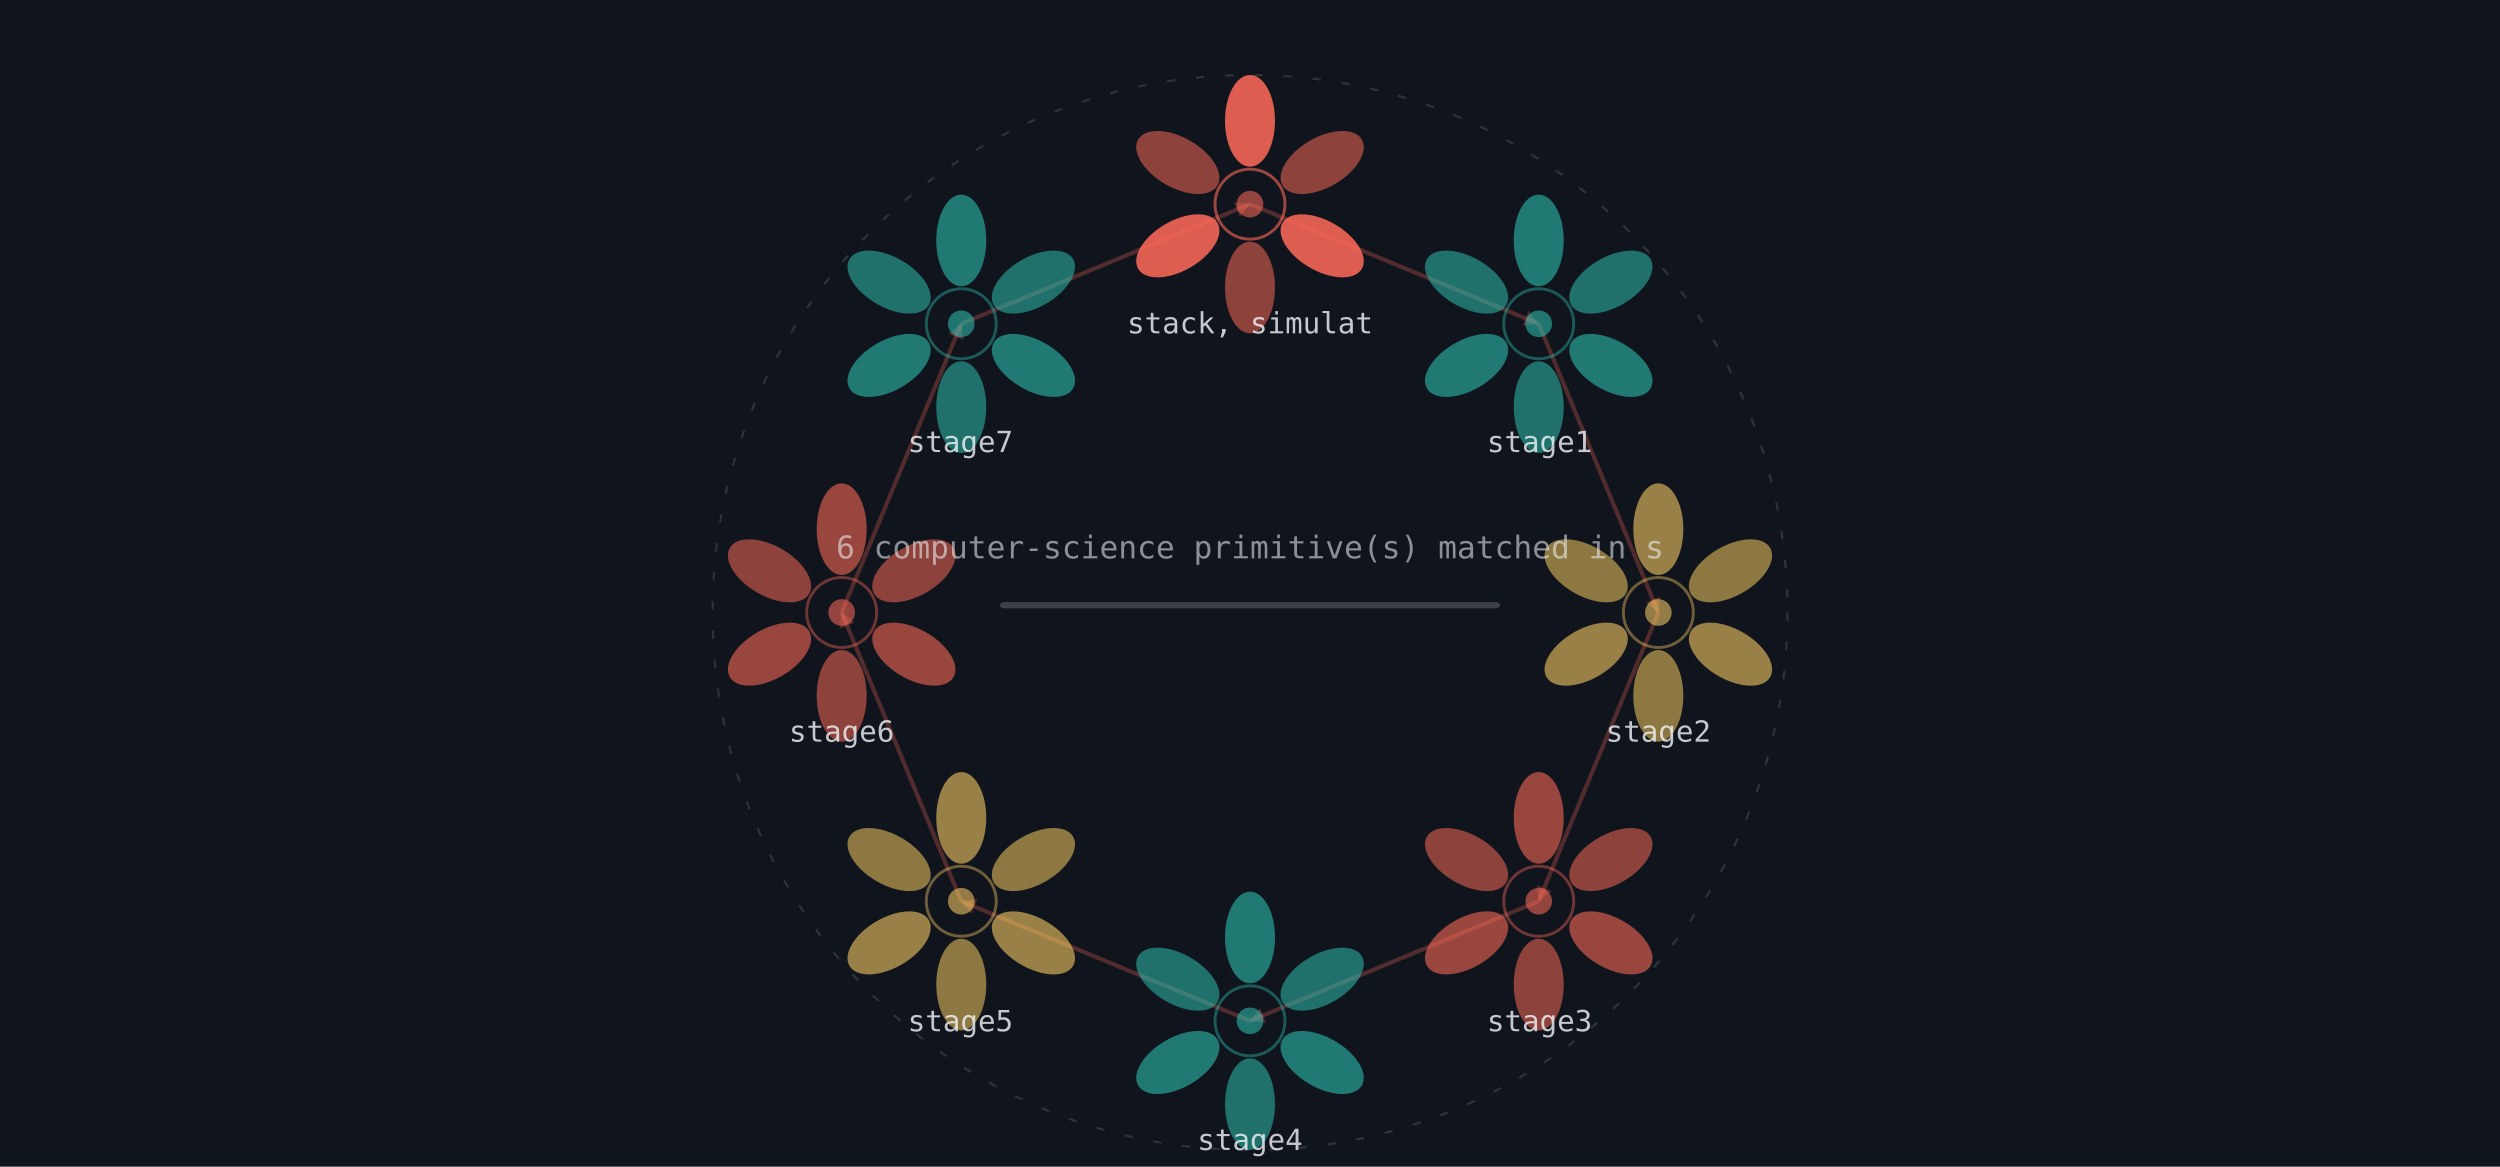
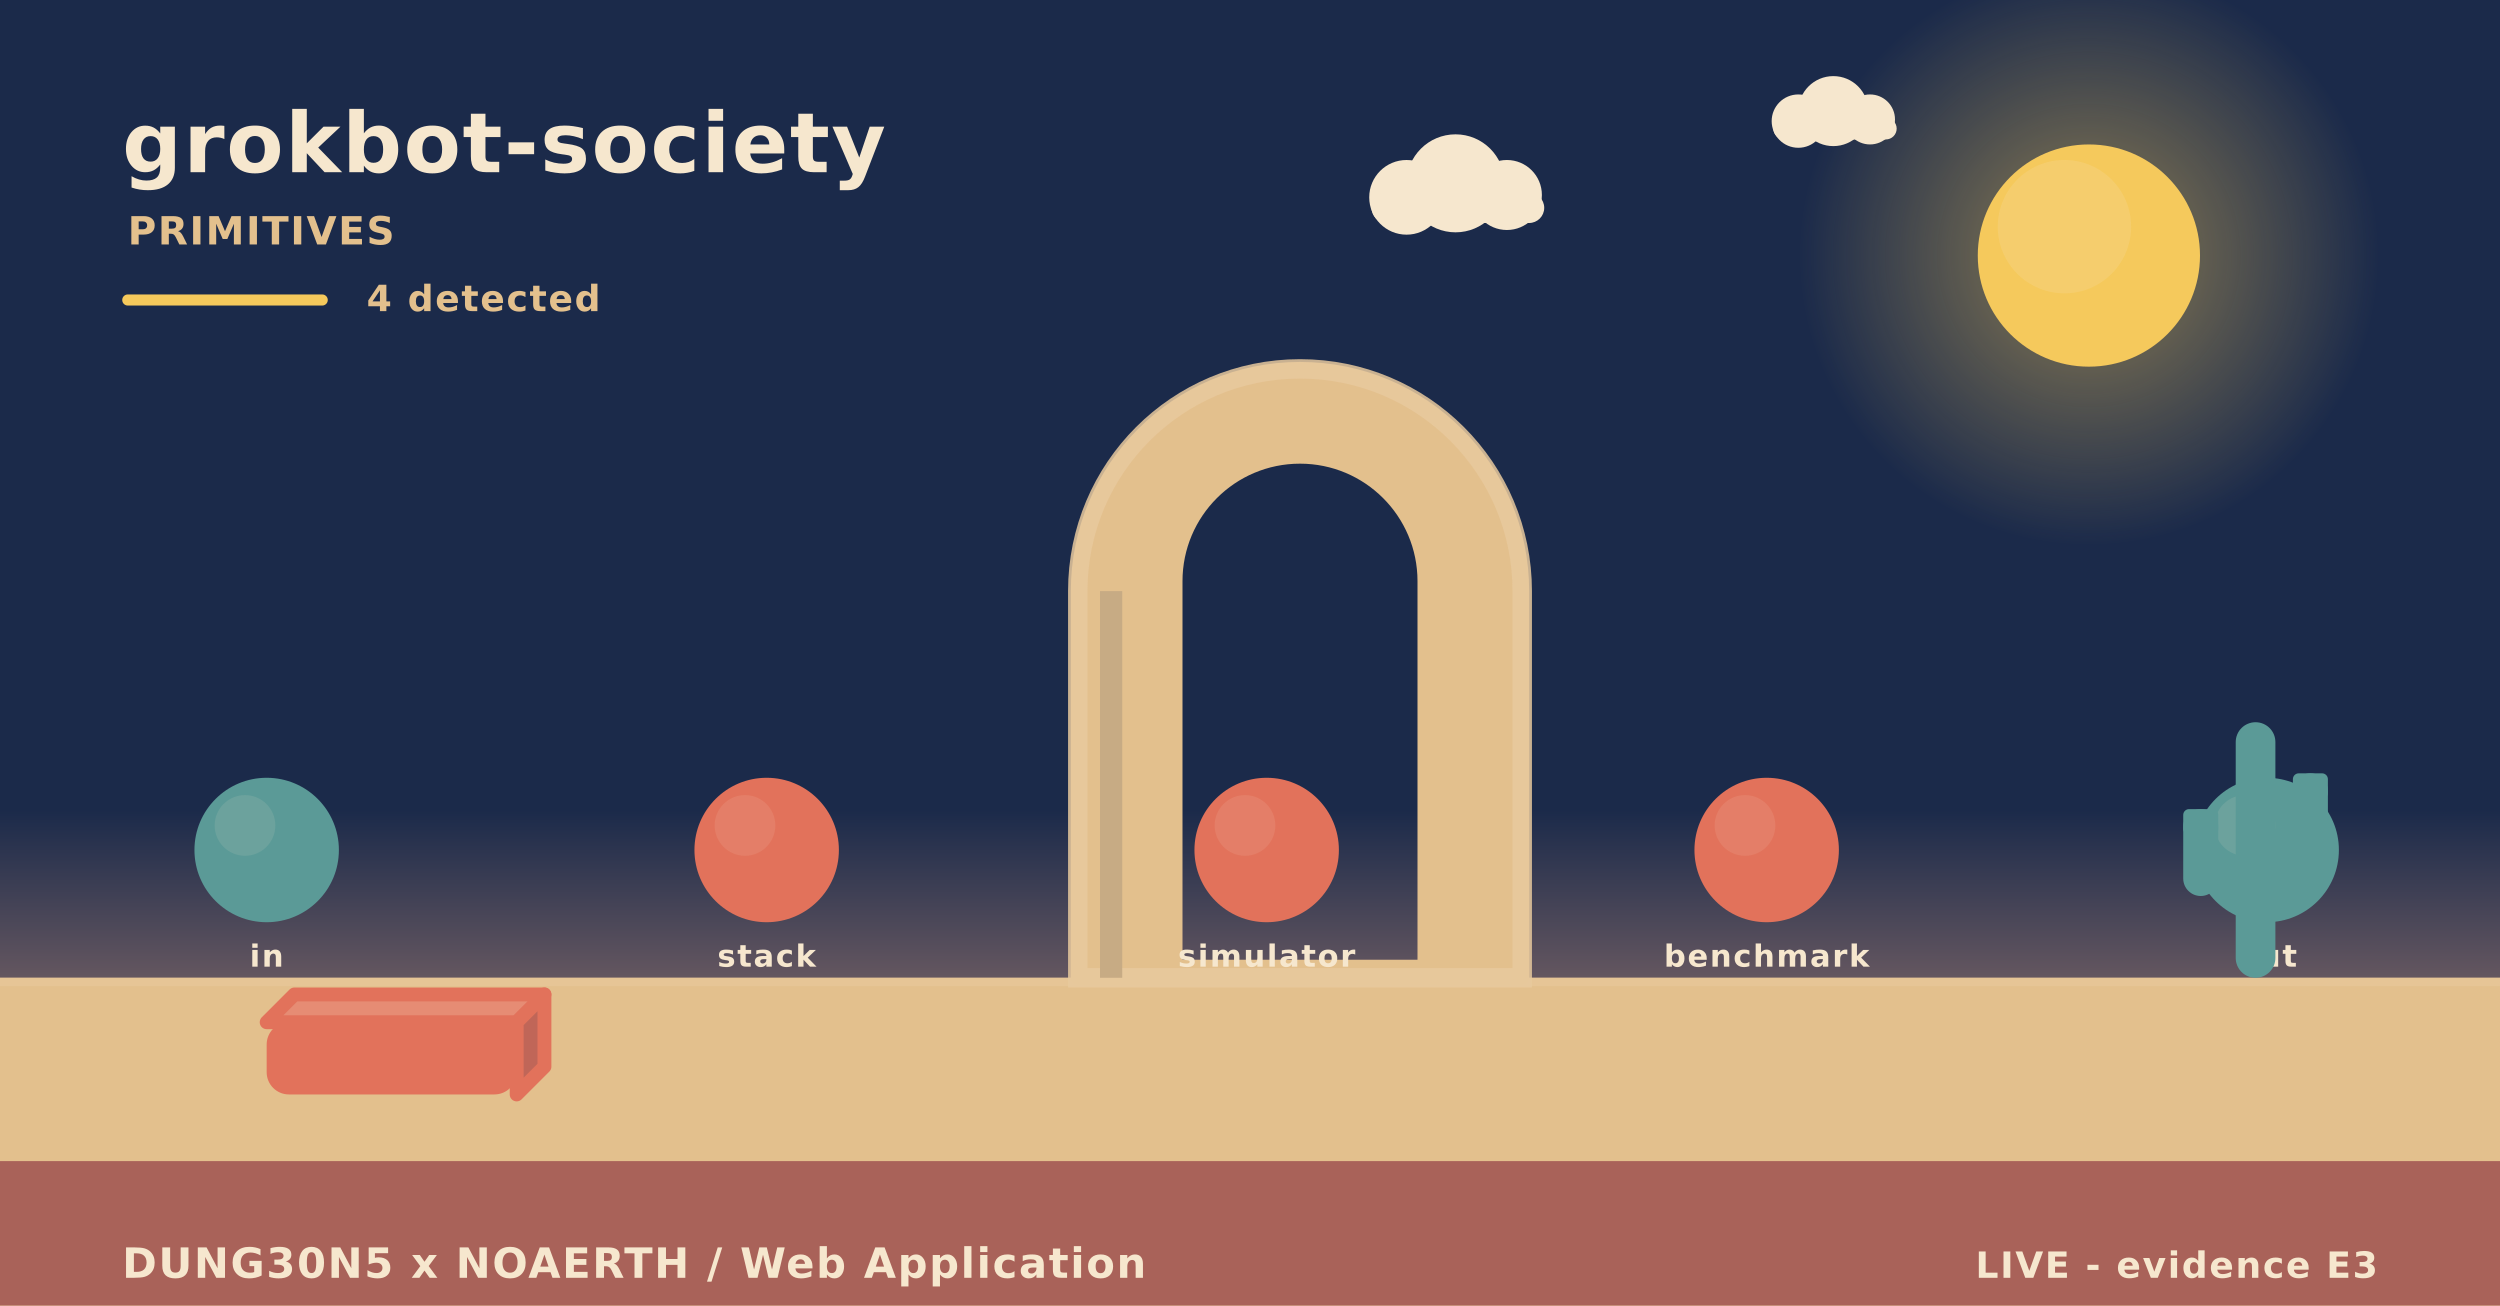
- <svg xmlns="http://www.w3.org/2000/svg" viewBox="0 0 1200 560" width="1200" height="560" role="img" aria-label="grokbot-society state machine">
-   <rect width="1200" height="560" fill="#10141c" />
-   <defs>
-     <linearGradient id="gs" x1="0" y1="0" x2="1" y2="1">
-       <stop offset="0%" stop-color="#ff6b5a" />
-       <stop offset="100%" stop-color="#2ec4b6" />
-     </linearGradient>
-   </defs>
-   <circle cx="600.00" cy="294.00" r="258.00" fill="none" stroke="rgba(242,245,249,0.140)" stroke-width="1.00" opacity="1.00" stroke-dasharray="4 10" />
-   <line x1="600.00" y1="98.00" x2="738.59" y2="155.41" stroke="rgba(255,107,90,0.500)" stroke-width="2.00" opacity="0.55" />
-   <polygon points="738.59,155.41 733.76,149.29 730.86,156.32" fill="rgba(255,107,90,0.500)" opacity="0.55" />
-   <line x1="738.59" y1="155.41" x2="796.00" y2="294.00" stroke="rgba(255,107,90,0.500)" stroke-width="2.00" opacity="0.55" />
-   <polygon points="796.00,294.00 796.91,286.26 789.89,289.17" fill="rgba(255,107,90,0.500)" opacity="0.55" />
-   <line x1="796.00" y1="294.00" x2="738.59" y2="432.59" stroke="rgba(255,107,90,0.500)" stroke-width="2.00" opacity="0.55" />
-   <polygon points="738.59,432.59 744.71,427.76 737.68,424.86" fill="rgba(255,107,90,0.500)" opacity="0.55" />
-   <line x1="738.59" y1="432.59" x2="600.00" y2="490.00" stroke="rgba(255,107,90,0.500)" stroke-width="2.00" opacity="0.55" />
-   <polygon points="600.00,490.00 607.74,490.91 604.83,483.89" fill="rgba(255,107,90,0.500)" opacity="0.55" />
-   <line x1="600.00" y1="490.00" x2="461.41" y2="432.59" stroke="rgba(255,107,90,0.500)" stroke-width="2.00" opacity="0.55" />
-   <polygon points="461.41,432.59 466.24,438.71 469.14,431.68" fill="rgba(255,107,90,0.500)" opacity="0.55" />
-   <line x1="461.41" y1="432.59" x2="404.00" y2="294.00" stroke="rgba(255,107,90,0.500)" stroke-width="2.00" opacity="0.55" />
-   <polygon points="404.00,294.00 403.09,301.74 410.11,298.83" fill="rgba(255,107,90,0.500)" opacity="0.55" />
-   <line x1="404.00" y1="294.00" x2="461.41" y2="155.41" stroke="rgba(255,107,90,0.500)" stroke-width="2.00" opacity="0.55" />
-   <polygon points="461.41,155.41 455.29,160.24 462.32,163.14" fill="rgba(255,107,90,0.500)" opacity="0.55" />
-   <line x1="461.41" y1="155.41" x2="600.00" y2="98.00" stroke="rgba(255,107,90,0.500)" stroke-width="2.00" opacity="0.55" />
-   <polygon points="600.00,98.00 592.26,97.09 595.17,104.11" fill="rgba(255,107,90,0.500)" opacity="0.55" />
-   <ellipse cx="600.00" cy="58.00" rx="12.00" ry="22.00" fill="rgba(255,107,90,0.900)" opacity="0.95" transform="rotate(0.0 600.00 58.00)" />
-   <ellipse cx="634.64" cy="78.00" rx="12.00" ry="22.00" fill="rgba(255,107,90,0.550)" opacity="0.95" transform="rotate(60.0 634.64 78.00)" />
-   <ellipse cx="634.64" cy="118.00" rx="12.00" ry="22.00" fill="rgba(255,107,90,0.900)" opacity="0.95" transform="rotate(120.0 634.64 118.00)" />
-   <ellipse cx="600.00" cy="138.00" rx="12.00" ry="22.00" fill="rgba(255,107,90,0.550)" opacity="0.95" transform="rotate(180.0 600.00 138.00)" />
-   <ellipse cx="565.36" cy="118.00" rx="12.00" ry="22.00" fill="rgba(255,107,90,0.900)" opacity="0.95" transform="rotate(240.0 565.36 118.00)" />
-   <ellipse cx="565.36" cy="78.00" rx="12.00" ry="22.00" fill="rgba(255,107,90,0.550)" opacity="0.95" transform="rotate(300.0 565.36 78.00)" />
-   <circle cx="600.00" cy="98.00" r="16.80" fill="none" stroke="rgba(255,107,90,0.900)" stroke-width="1.40" opacity="0.66" />
-   <circle cx="600.00" cy="98.00" r="6.40" fill="rgba(255,107,90,0.550)" opacity="1.00" />
-   <text x="600" y="160" font-family="ui-monospace,Menlo,monospace" font-size="14" fill="rgba(242,245,249,0.800)" text-anchor="middle">stack, simulat</text>
-   <ellipse cx="738.59" cy="115.41" rx="12.00" ry="22.00" fill="rgba(46,196,182,0.600)" opacity="0.95" transform="rotate(0.0 738.59 115.41)" />
-   <ellipse cx="773.23" cy="135.41" rx="12.00" ry="22.00" fill="rgba(46,196,182,0.550)" opacity="0.95" transform="rotate(60.0 773.23 135.41)" />
-   <ellipse cx="773.23" cy="175.41" rx="12.00" ry="22.00" fill="rgba(46,196,182,0.600)" opacity="0.95" transform="rotate(120.0 773.23 175.41)" />
-   <ellipse cx="738.59" cy="195.41" rx="12.00" ry="22.00" fill="rgba(46,196,182,0.550)" opacity="0.95" transform="rotate(180.0 738.59 195.41)" />
-   <ellipse cx="703.95" cy="175.41" rx="12.00" ry="22.00" fill="rgba(46,196,182,0.600)" opacity="0.95" transform="rotate(240.0 703.95 175.41)" />
-   <ellipse cx="703.95" cy="135.41" rx="12.00" ry="22.00" fill="rgba(46,196,182,0.550)" opacity="0.95" transform="rotate(300.0 703.95 135.41)" />
-   <circle cx="738.59" cy="155.41" r="16.80" fill="none" stroke="rgba(46,196,182,0.600)" stroke-width="1.40" opacity="0.66" />
-   <circle cx="738.59" cy="155.41" r="6.40" fill="rgba(46,196,182,0.550)" opacity="1.00" />
-   <text x="739" y="217" font-family="ui-monospace,Menlo,monospace" font-size="14" fill="rgba(242,245,249,0.800)" text-anchor="middle">stage1</text>
-   <ellipse cx="796.00" cy="254.00" rx="12.00" ry="22.00" fill="rgba(255,209,102,0.600)" opacity="0.95" transform="rotate(0.0 796.00 254.00)" />
-   <ellipse cx="830.64" cy="274.00" rx="12.00" ry="22.00" fill="rgba(255,209,102,0.550)" opacity="0.95" transform="rotate(60.0 830.64 274.00)" />
-   <ellipse cx="830.64" cy="314.00" rx="12.00" ry="22.00" fill="rgba(255,209,102,0.600)" opacity="0.95" transform="rotate(120.0 830.64 314.00)" />
-   <ellipse cx="796.00" cy="334.00" rx="12.00" ry="22.00" fill="rgba(255,209,102,0.550)" opacity="0.95" transform="rotate(180.0 796.00 334.00)" />
-   <ellipse cx="761.36" cy="314.00" rx="12.00" ry="22.00" fill="rgba(255,209,102,0.600)" opacity="0.95" transform="rotate(240.0 761.36 314.00)" />
-   <ellipse cx="761.36" cy="274.00" rx="12.00" ry="22.00" fill="rgba(255,209,102,0.550)" opacity="0.95" transform="rotate(300.0 761.36 274.00)" />
-   <circle cx="796.00" cy="294.00" r="16.80" fill="none" stroke="rgba(255,209,102,0.600)" stroke-width="1.40" opacity="0.66" />
-   <circle cx="796.00" cy="294.00" r="6.40" fill="rgba(255,209,102,0.550)" opacity="1.00" />
-   <text x="796" y="356" font-family="ui-monospace,Menlo,monospace" font-size="14" fill="rgba(242,245,249,0.800)" text-anchor="middle">stage2</text>
-   <ellipse cx="738.59" cy="392.59" rx="12.00" ry="22.00" fill="rgba(255,107,90,0.600)" opacity="0.95" transform="rotate(0.0 738.59 392.59)" />
-   <ellipse cx="773.23" cy="412.59" rx="12.00" ry="22.00" fill="rgba(255,107,90,0.550)" opacity="0.95" transform="rotate(60.0 773.23 412.59)" />
-   <ellipse cx="773.23" cy="452.59" rx="12.00" ry="22.00" fill="rgba(255,107,90,0.600)" opacity="0.95" transform="rotate(120.0 773.23 452.59)" />
-   <ellipse cx="738.59" cy="472.59" rx="12.00" ry="22.00" fill="rgba(255,107,90,0.550)" opacity="0.95" transform="rotate(180.0 738.59 472.59)" />
-   <ellipse cx="703.95" cy="452.59" rx="12.00" ry="22.00" fill="rgba(255,107,90,0.600)" opacity="0.95" transform="rotate(240.0 703.95 452.59)" />
-   <ellipse cx="703.95" cy="412.59" rx="12.00" ry="22.00" fill="rgba(255,107,90,0.550)" opacity="0.95" transform="rotate(300.0 703.95 412.59)" />
-   <circle cx="738.59" cy="432.59" r="16.80" fill="none" stroke="rgba(255,107,90,0.600)" stroke-width="1.40" opacity="0.66" />
-   <circle cx="738.59" cy="432.59" r="6.40" fill="rgba(255,107,90,0.550)" opacity="1.00" />
-   <text x="739" y="495" font-family="ui-monospace,Menlo,monospace" font-size="14" fill="rgba(242,245,249,0.800)" text-anchor="middle">stage3</text>
-   <ellipse cx="600.00" cy="450.00" rx="12.00" ry="22.00" fill="rgba(46,196,182,0.600)" opacity="0.95" transform="rotate(0.0 600.00 450.00)" />
-   <ellipse cx="634.64" cy="470.00" rx="12.00" ry="22.00" fill="rgba(46,196,182,0.550)" opacity="0.95" transform="rotate(60.0 634.64 470.00)" />
-   <ellipse cx="634.64" cy="510.00" rx="12.00" ry="22.00" fill="rgba(46,196,182,0.600)" opacity="0.95" transform="rotate(120.0 634.64 510.00)" />
-   <ellipse cx="600.00" cy="530.00" rx="12.00" ry="22.00" fill="rgba(46,196,182,0.550)" opacity="0.95" transform="rotate(180.0 600.00 530.00)" />
-   <ellipse cx="565.36" cy="510.00" rx="12.00" ry="22.00" fill="rgba(46,196,182,0.600)" opacity="0.95" transform="rotate(240.0 565.36 510.00)" />
-   <ellipse cx="565.36" cy="470.00" rx="12.00" ry="22.00" fill="rgba(46,196,182,0.550)" opacity="0.95" transform="rotate(300.0 565.36 470.00)" />
-   <circle cx="600.00" cy="490.00" r="16.80" fill="none" stroke="rgba(46,196,182,0.600)" stroke-width="1.40" opacity="0.66" />
-   <circle cx="600.00" cy="490.00" r="6.40" fill="rgba(46,196,182,0.550)" opacity="1.00" />
-   <text x="600" y="552" font-family="ui-monospace,Menlo,monospace" font-size="14" fill="rgba(242,245,249,0.800)" text-anchor="middle">stage4</text>
-   <ellipse cx="461.41" cy="392.59" rx="12.00" ry="22.00" fill="rgba(255,209,102,0.600)" opacity="0.95" transform="rotate(0.0 461.41 392.59)" />
-   <ellipse cx="496.05" cy="412.59" rx="12.00" ry="22.00" fill="rgba(255,209,102,0.550)" opacity="0.95" transform="rotate(60.0 496.05 412.59)" />
-   <ellipse cx="496.05" cy="452.59" rx="12.00" ry="22.00" fill="rgba(255,209,102,0.600)" opacity="0.95" transform="rotate(120.0 496.05 452.59)" />
-   <ellipse cx="461.41" cy="472.59" rx="12.00" ry="22.00" fill="rgba(255,209,102,0.550)" opacity="0.95" transform="rotate(180.0 461.41 472.59)" />
-   <ellipse cx="426.77" cy="452.59" rx="12.00" ry="22.00" fill="rgba(255,209,102,0.600)" opacity="0.95" transform="rotate(240.0 426.77 452.59)" />
-   <ellipse cx="426.77" cy="412.59" rx="12.00" ry="22.00" fill="rgba(255,209,102,0.550)" opacity="0.95" transform="rotate(300.0 426.77 412.59)" />
-   <circle cx="461.41" cy="432.59" r="16.80" fill="none" stroke="rgba(255,209,102,0.600)" stroke-width="1.40" opacity="0.66" />
-   <circle cx="461.41" cy="432.59" r="6.40" fill="rgba(255,209,102,0.550)" opacity="1.00" />
-   <text x="461" y="495" font-family="ui-monospace,Menlo,monospace" font-size="14" fill="rgba(242,245,249,0.800)" text-anchor="middle">stage5</text>
-   <ellipse cx="404.00" cy="254.00" rx="12.00" ry="22.00" fill="rgba(255,107,90,0.600)" opacity="0.95" transform="rotate(0.0 404.00 254.00)" />
-   <ellipse cx="438.64" cy="274.00" rx="12.00" ry="22.00" fill="rgba(255,107,90,0.550)" opacity="0.95" transform="rotate(60.0 438.64 274.00)" />
-   <ellipse cx="438.64" cy="314.00" rx="12.00" ry="22.00" fill="rgba(255,107,90,0.600)" opacity="0.95" transform="rotate(120.0 438.64 314.00)" />
-   <ellipse cx="404.00" cy="334.00" rx="12.00" ry="22.00" fill="rgba(255,107,90,0.550)" opacity="0.95" transform="rotate(180.0 404.00 334.00)" />
-   <ellipse cx="369.36" cy="314.00" rx="12.00" ry="22.00" fill="rgba(255,107,90,0.600)" opacity="0.95" transform="rotate(240.0 369.36 314.00)" />
-   <ellipse cx="369.36" cy="274.00" rx="12.00" ry="22.00" fill="rgba(255,107,90,0.550)" opacity="0.95" transform="rotate(300.0 369.36 274.00)" />
-   <circle cx="404.00" cy="294.00" r="16.80" fill="none" stroke="rgba(255,107,90,0.600)" stroke-width="1.40" opacity="0.66" />
-   <circle cx="404.00" cy="294.00" r="6.40" fill="rgba(255,107,90,0.550)" opacity="1.00" />
-   <text x="404" y="356" font-family="ui-monospace,Menlo,monospace" font-size="14" fill="rgba(242,245,249,0.800)" text-anchor="middle">stage6</text>
-   <ellipse cx="461.41" cy="115.41" rx="12.00" ry="22.00" fill="rgba(46,196,182,0.600)" opacity="0.95" transform="rotate(0.0 461.41 115.41)" />
-   <ellipse cx="496.05" cy="135.41" rx="12.00" ry="22.00" fill="rgba(46,196,182,0.550)" opacity="0.95" transform="rotate(60.0 496.05 135.41)" />
-   <ellipse cx="496.05" cy="175.41" rx="12.00" ry="22.00" fill="rgba(46,196,182,0.600)" opacity="0.95" transform="rotate(120.0 496.05 175.41)" />
-   <ellipse cx="461.41" cy="195.41" rx="12.00" ry="22.00" fill="rgba(46,196,182,0.550)" opacity="0.95" transform="rotate(180.0 461.41 195.41)" />
-   <ellipse cx="426.77" cy="175.41" rx="12.00" ry="22.00" fill="rgba(46,196,182,0.600)" opacity="0.95" transform="rotate(240.0 426.77 175.41)" />
-   <ellipse cx="426.77" cy="135.41" rx="12.00" ry="22.00" fill="rgba(46,196,182,0.550)" opacity="0.95" transform="rotate(300.0 426.77 135.41)" />
-   <circle cx="461.41" cy="155.41" r="16.80" fill="none" stroke="rgba(46,196,182,0.600)" stroke-width="1.40" opacity="0.66" />
-   <circle cx="461.41" cy="155.41" r="6.40" fill="rgba(46,196,182,0.550)" opacity="1.00" />
-   <text x="461" y="217" font-family="ui-monospace,Menlo,monospace" font-size="14" fill="rgba(242,245,249,0.800)" text-anchor="middle">stage7</text>
-   <rect x="480.00" y="289.00" width="240.00" height="3.00" rx="2.00" fill="rgba(242,245,249,0.200)" opacity="1.00" />
-   <text x="600" y="268" font-family="ui-monospace,Menlo,monospace" font-size="15" fill="rgba(242,245,249,0.550)" text-anchor="middle">6 computer-science primitive(s) matched in s</text>
+ <svg xmlns="http://www.w3.org/2000/svg" width="900" height="470" viewBox="0 0 900 470" role="img" aria-label="grokbot-society - how it behaves">
+   <linearGradient id="skys" x1="0" y1="0" x2="0" y2="1">
+     <stop offset="0" stop-color="#1b2a4a" />
+     <stop offset="0.62" stop-color="#1b2a4a" />
+     <stop offset="1" stop-color="#f3ad8a" />
+   </linearGradient>
+   <rect width="900" height="470" fill="url(#skys)" />
+   <radialGradient id="suns">
+     <stop offset="0.35" stop-color="#f5c95c" stop-opacity="0.34" />
+     <stop offset="1" stop-color="#f5c95c" stop-opacity="0" />
+   </radialGradient>
+   <circle cx="752" cy="92" r="104" fill="url(#suns)" />
+   <circle cx="752" cy="92" r="40" fill="#f5c95c" />
+   <circle cx="743.2" cy="81.6" r="24" fill="#f5d27e" opacity="0.5" />
+   <g>
+     <circle cx="524" cy="66" r="17.64" fill="#f6e7ce" />
+     <circle cx="506.36" cy="71.04" r="13.44" fill="#f6e7ce" />
+     <circle cx="542.48" cy="70.2" r="12.6" fill="#f6e7ce" />
+     <rect x="493.76" y="69.36" width="62.16" height="10.92" rx="5.46" fill="#f6e7ce" />
+   </g>
+   <g>
+     <circle cx="660" cy="40" r="12.6" fill="#f6e7ce" />
+     <circle cx="647.4" cy="43.6" r="9.6" fill="#f6e7ce" />
+     <circle cx="673.2" cy="43" r="9" fill="#f6e7ce" />
+     <rect x="638.4" y="42.4" width="44.4" height="7.8" rx="3.9" fill="#f6e7ce" />
+   </g>
+   <rect x="0" y="352" width="900" height="118" fill="#e3c08d" />
+   <rect x="0" y="352" width="900" height="3" fill="#e6c596" />
+   <text x="44" y="62" font-family="Verdana,DejaVu Sans,sans-serif" font-size="30" font-weight="700" letter-spacing="0.6" fill="#f6e7ce" text-anchor="start">grokbot-society</text>
+   <text x="46" y="88" font-family="Verdana,DejaVu Sans,sans-serif" font-size="14" font-weight="700" letter-spacing="0.6" fill="#e3c08d" text-anchor="start">PRIMITIVES</text>
+   <rect x="44" y="106" width="74" height="4" rx="2" fill="#f5c95c" />
+   <text x="132" y="112" font-family="Verdana,DejaVu Sans,sans-serif" font-size="13" font-weight="700" letter-spacing="0.6" fill="#e3c08d" text-anchor="start">4 detected</text>
+   <path d="M388,352 L388,212.8 A80,80 0 0 1 548,212.8 L548,352 Z M423.2,348 L423.2,209.22 A44.8,44.8 0 0 1 512.8,209.22 L512.8,348 Z" fill="#e3c08d" fill-rule="evenodd" stroke="#e3c08d" stroke-width="5" stroke-linejoin="round" />
+   <path d="M388,352 L388,212.8 A80,80 0 0 1 548,212.8 L548,352 Z" fill="none" stroke="#e8c99d" stroke-width="7" stroke-linecap="round" opacity="0.85" />
+   <rect x="396" y="212.8" width="8" height="139.2" fill="#c7ab84" />
+   <circle cx="96" cy="306" r="26" fill="#5b9a97" />
+   <circle cx="88.2" cy="297.16" r="10.92" fill="#7aa9a2" opacity="0.55" />
+   <text x="96" y="348" font-family="Verdana,DejaVu Sans,sans-serif" font-size="11" font-weight="700" letter-spacing="0.6" fill="#f6e7ce" text-anchor="middle">in</text>
+   <circle cx="276" cy="306" r="26" fill="#e2725b" />
+   <circle cx="268.2" cy="297.16" r="10.92" fill="#e68972" opacity="0.55" />
+   <text x="276" y="348" font-family="Verdana,DejaVu Sans,sans-serif" font-size="11" font-weight="700" letter-spacing="0.6" fill="#f6e7ce" text-anchor="middle">stack</text>
+   <circle cx="456" cy="306" r="26" fill="#e2725b" />
+   <circle cx="448.2" cy="297.16" r="10.92" fill="#e68972" opacity="0.55" />
+   <text x="456" y="348" font-family="Verdana,DejaVu Sans,sans-serif" font-size="11" font-weight="700" letter-spacing="0.6" fill="#f6e7ce" text-anchor="middle">simulator</text>
+   <circle cx="636" cy="306" r="26" fill="#e2725b" />
+   <circle cx="628.2" cy="297.16" r="10.92" fill="#e68972" opacity="0.55" />
+   <text x="636" y="348" font-family="Verdana,DejaVu Sans,sans-serif" font-size="11" font-weight="700" letter-spacing="0.6" fill="#f6e7ce" text-anchor="middle">benchmark</text>
+   <circle cx="816" cy="306" r="26" fill="#5b9a97" />
+   <circle cx="808.2" cy="297.16" r="10.92" fill="#7aa9a2" opacity="0.55" />
+   <text x="816" y="348" font-family="Verdana,DejaVu Sans,sans-serif" font-size="11" font-weight="700" letter-spacing="0.6" fill="#f6e7ce" text-anchor="middle">out</text>
+   <path d="M96,368 L186,368 L196,358 L106,358 Z" fill="#e68c74" stroke="#e2725b" stroke-width="5" stroke-linejoin="round" />
+   <path d="M186,368 L196,358 L196,384 L186,394 Z" fill="#c06658" stroke="#e2725b" stroke-width="5" stroke-linejoin="round" />
+   <rect x="96" y="368" width="90" height="26" rx="8" fill="#e2725b" />
+   <rect x="804.86" y="260" width="14.28" height="92" rx="7.14" fill="#5b9a97" />
+   <rect x="785.96" y="291.28" width="12.6" height="31.28" rx="6.3" fill="#5b9a97" />
+   <rect x="785.96" y="291.28" width="12.6" height="9.2" rx="2.1" fill="#5b9a97" />
+   <rect x="825.44" y="278.4" width="12.6" height="31.28" rx="6.3" fill="#5b9a97" />
+   <rect x="825.44" y="278.4" width="12.6" height="9.2" rx="2.1" fill="#5b9a97" />
+   <rect x="0" y="418" width="900" height="52" rx="0" fill="#a65c56" opacity="0.94" />
+   <text x="44" y="460" font-family="Verdana,DejaVu Sans,sans-serif" font-size="15" font-weight="700" letter-spacing="0.6" fill="#f6e7ce" text-anchor="start">DUNG30N5 x NOAERTH  /  Web Application</text>
+   <text x="856" y="460" font-family="Verdana,DejaVu Sans,sans-serif" font-size="13" font-weight="700" letter-spacing="0.6" fill="#f6e7ce" text-anchor="end">LIVE  -  evidence E3</text>
</svg>
